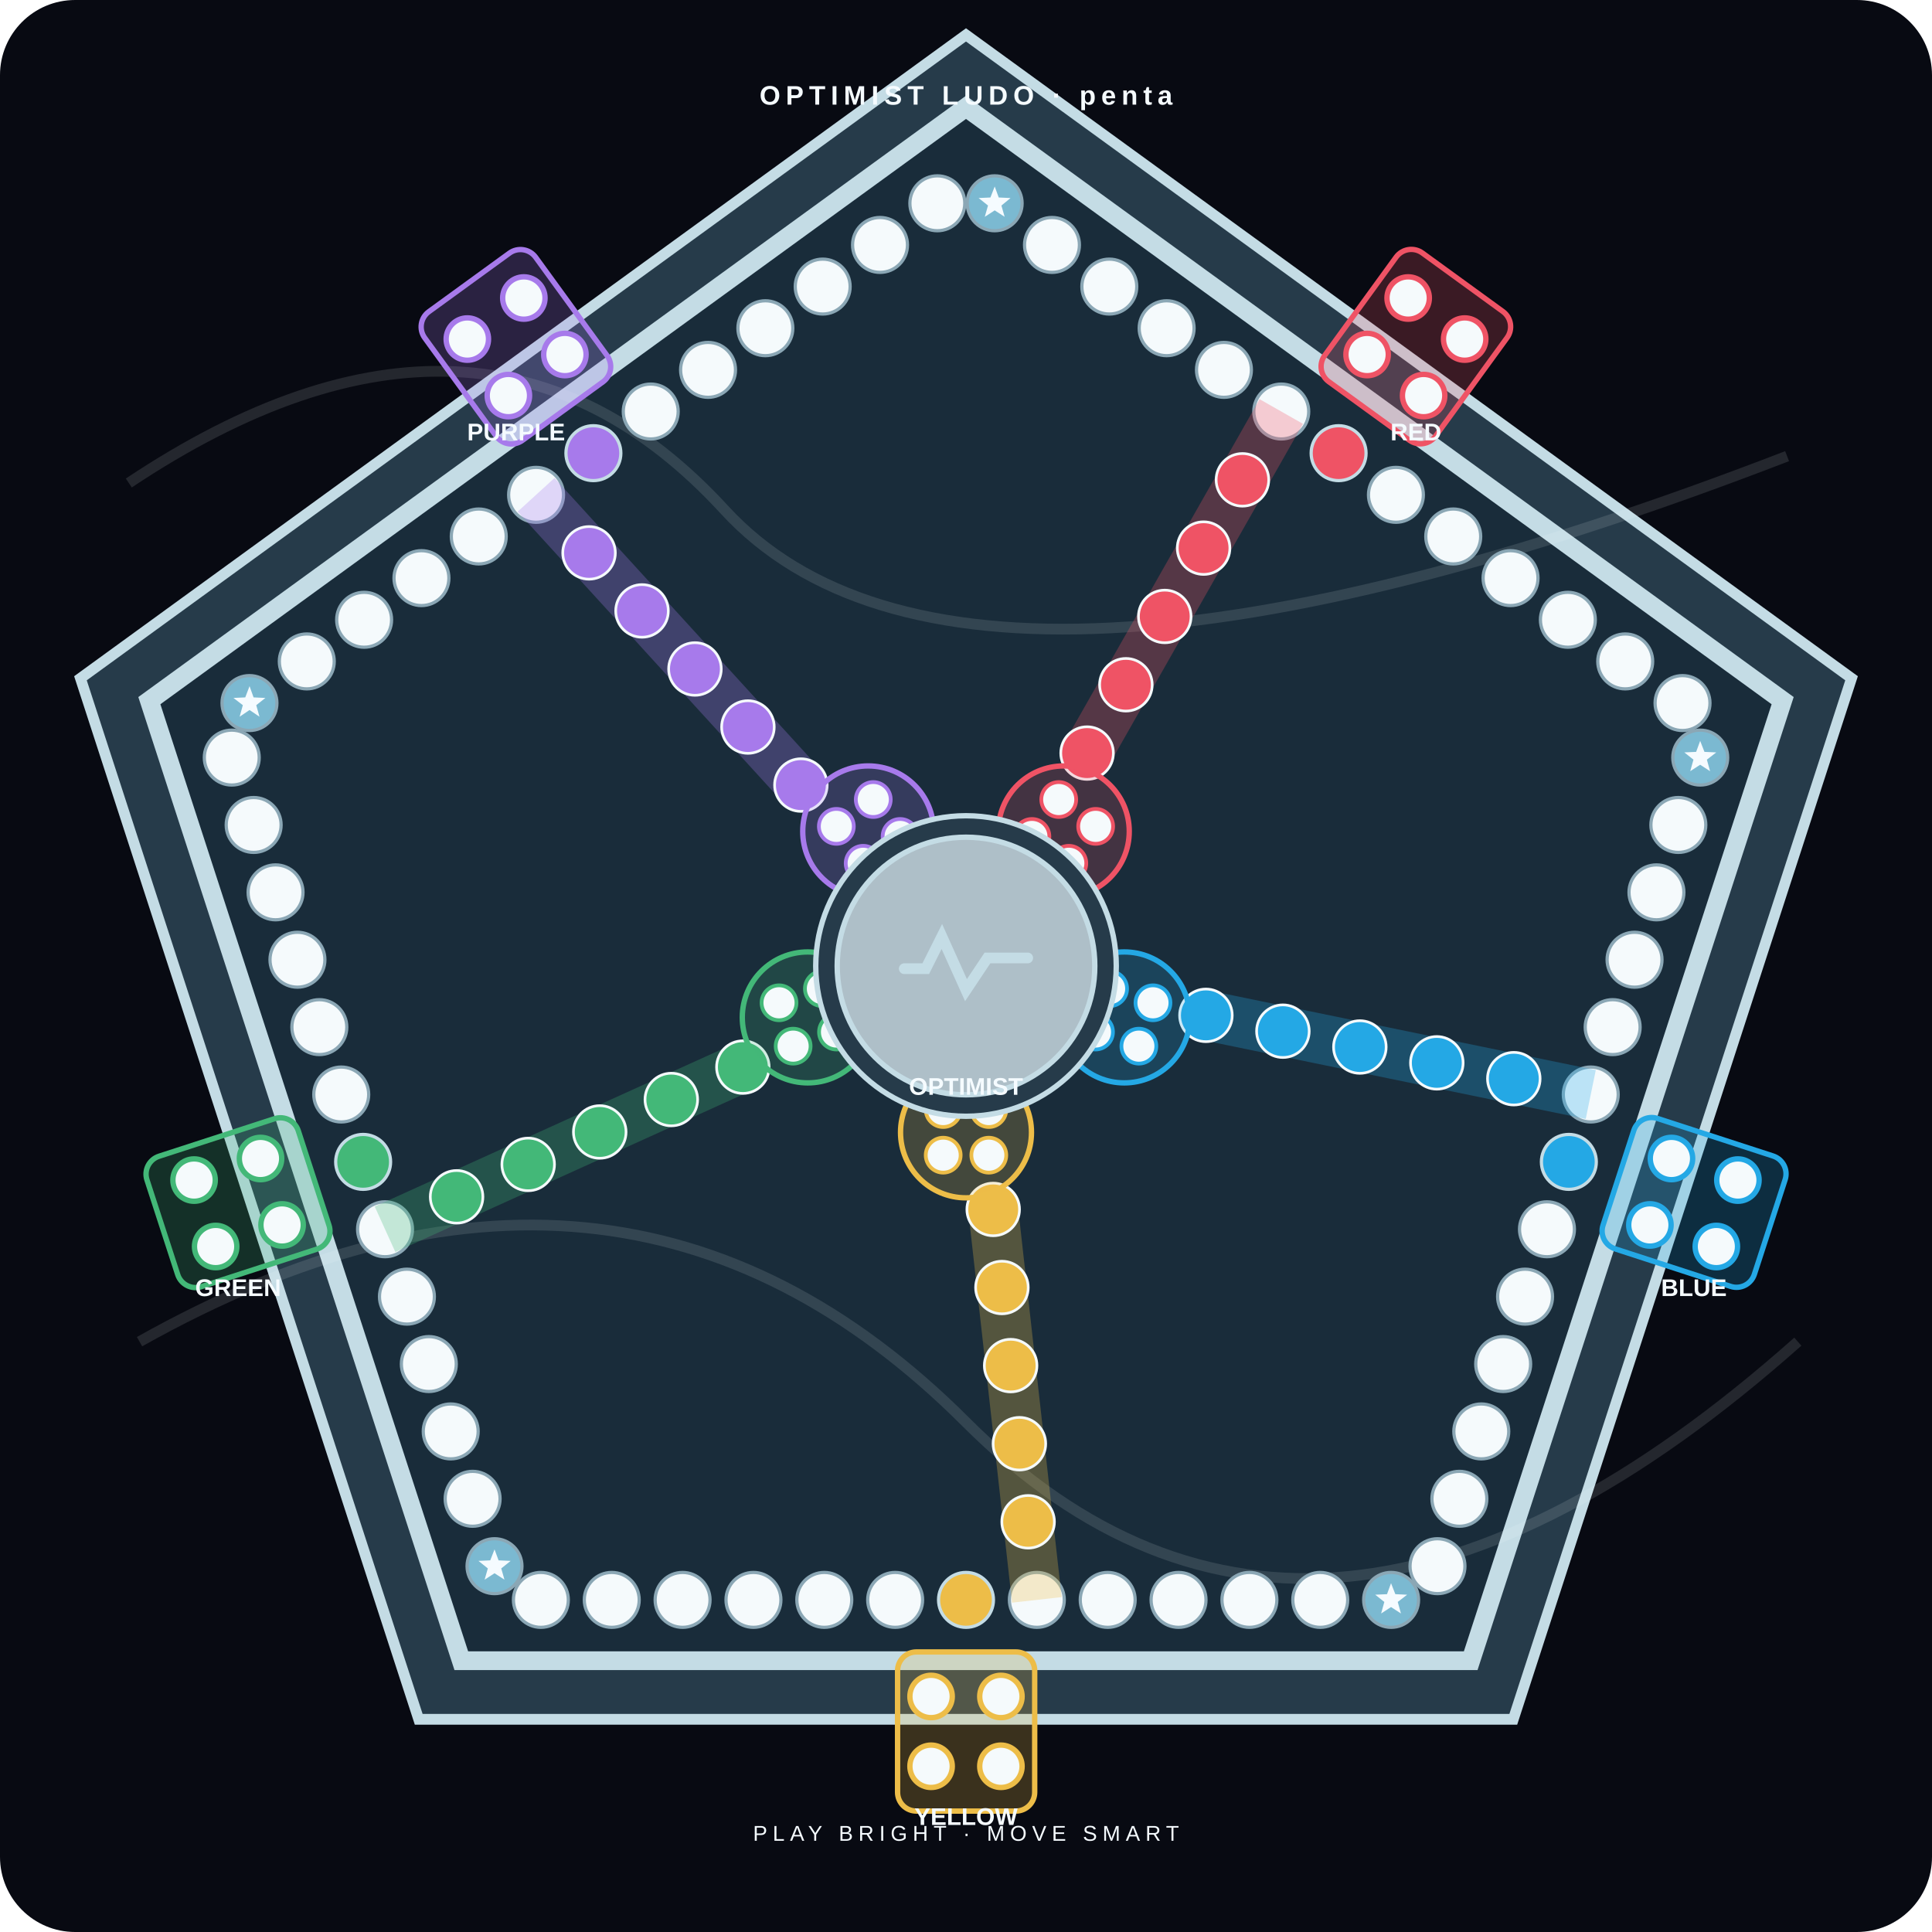
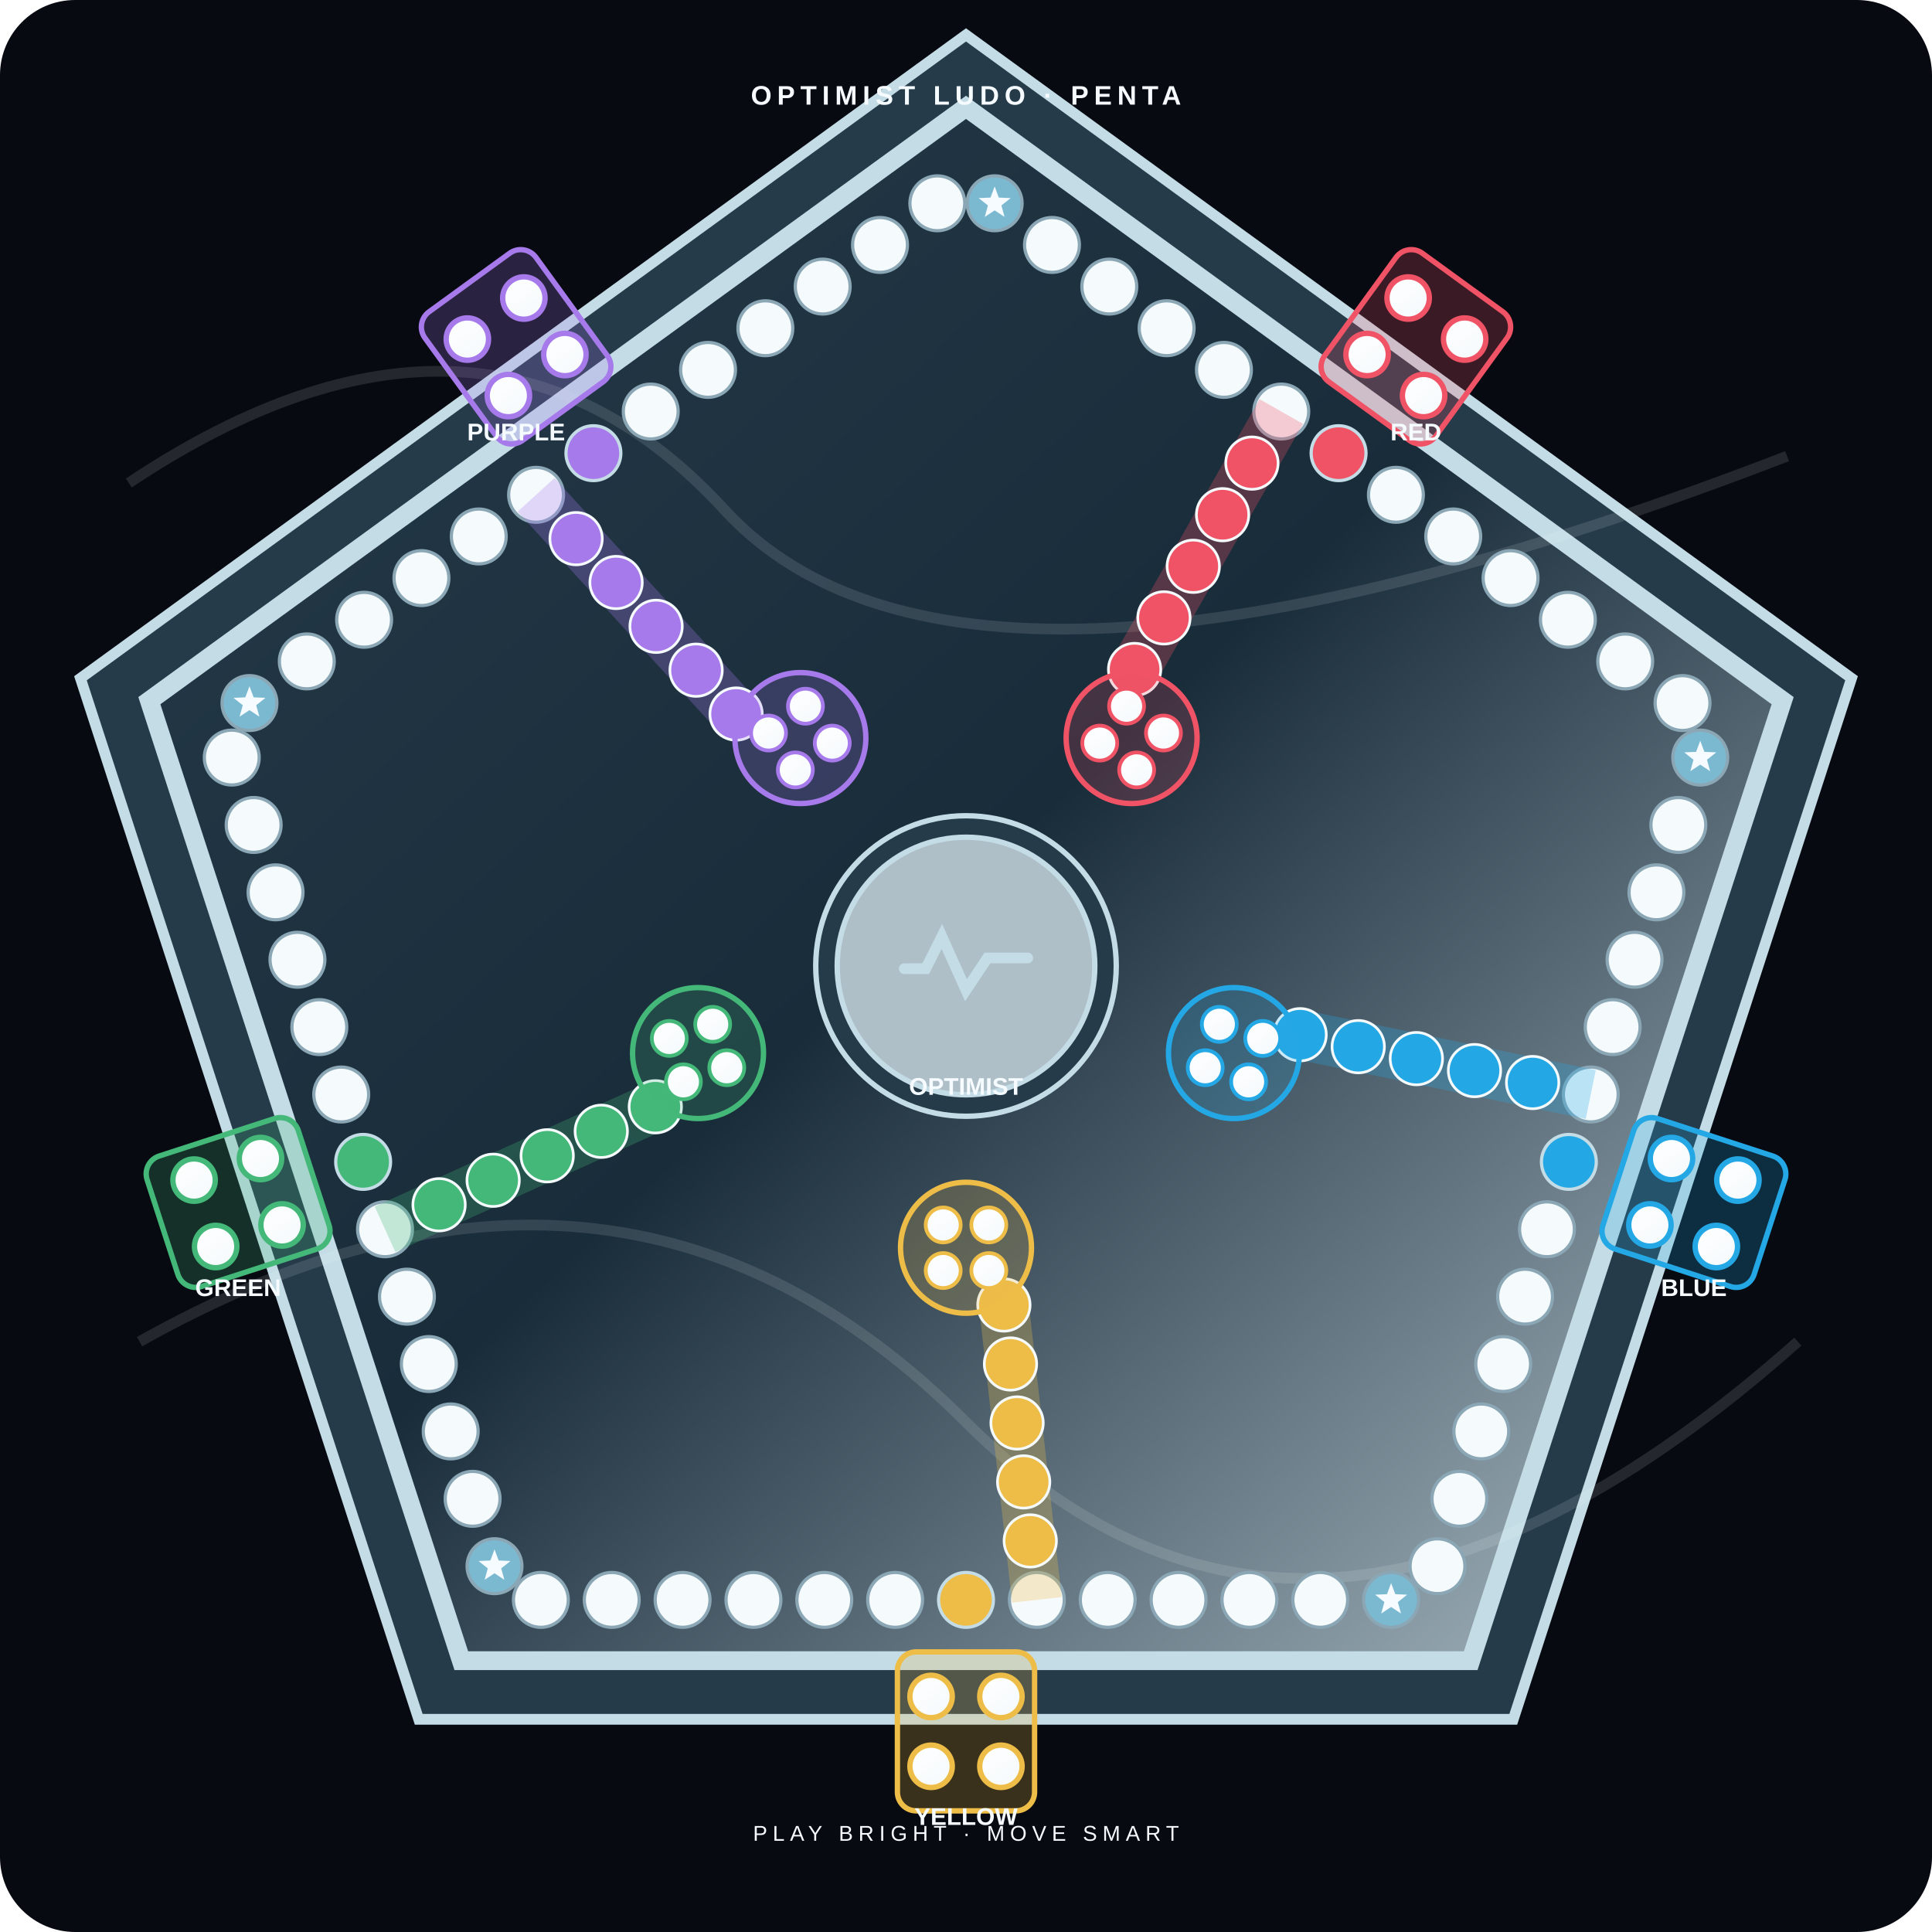
- <svg xmlns="http://www.w3.org/2000/svg" width="720" height="720" viewBox="0 0 720 720">
+ <svg xmlns="http://www.w3.org/2000/svg" width="720" height="720" viewBox="0 0 720 720" role="img" aria-label="OPTIMIST LUDO PENTA MARBLE">
+   <defs>
+     <linearGradient id="table" x1="0" y1="0" x2="1" y2="1">
+       <stop stop-color="#263b4a" />
+       <stop offset=".5" stop-color="#192c3a" />
+       <stop offset="1" stop-color="#aebfc8" />
+     </linearGradient>
+     <linearGradient id="cell" x1="0" y1="0" x2=".8" y2="1">
+       <stop stop-color="#fff" />
+       <stop offset="1" stop-color="#f5fafc" />
+     </linearGradient>
+   </defs>
  <rect width="720" height="720" rx="28" fill="#080a12" />
-   <path d="M360,13 L690.02,252.77 L563.96,640.73 L156.04,640.73 L29.98,252.77Z" fill="#263b4a" stroke="#c4dce5" stroke-width="4" />
-   <path d="M360,40 L664.34,261.11 L548.09,618.89 L171.91,618.89 L55.66,261.11Z" fill="#192c3a" stroke="#c4dce5" stroke-width="7" />
+   <path d="M360.00,13.00 L690.02,252.77 L563.96,640.73 L156.04,640.73 L29.98,252.77Z" fill="#263b4a" stroke="#c4dce5" stroke-width="4" />
+   <path d="M360.00,40.00 L664.34,261.12 L548.09,618.88 L171.91,618.88 L55.66,261.12Z" fill="url(#table)" stroke="#c4dce5" stroke-width="7" />
  <path d="M48 180Q180 92 270 190T666 170M52 500Q230 400 360 530T670 500" fill="none" stroke="#f5fbff" stroke-opacity=".12" stroke-width="4" />
-   <g transform="translate(527.66 129.24) rotate(-54.0)">
-     <rect x="-29.6" y="-25.6" width="59.3" height="51.1" rx="7" fill="#ef5365" fill-opacity=".22" stroke="#ef5365" stroke-width="2" />
+   <g transform="translate(527.655 129.241) rotate(-54.00)">
+     <rect x="-29.63" y="-25.56" width="59.25" height="51.12" rx="7" fill="#ef5365" fill-opacity=".22" stroke="#ef5365" stroke-width="2" />
  </g>
-   <circle id="bred0" cx="509.48" cy="132.12" r="7.9" fill="#f5fafc" stroke="#ef5365" stroke-width="2" />
-   <circle id="bred1" cx="530.54" cy="147.42" r="7.9" fill="#f5fafc" stroke="#ef5365" stroke-width="2" />
-   <circle id="bred2" cx="524.78" cy="111.06" r="7.9" fill="#f5fafc" stroke="#ef5365" stroke-width="2" />
-   <circle id="bred3" cx="545.84" cy="126.36" r="7.9" fill="#f5fafc" stroke="#ef5365" stroke-width="2" />
-   <text x="527.66" y="164.1" text-anchor="middle" fill="#f5fbff" font-family="Arial" font-size="9" font-weight="bold">RED</text>
-   <g transform="translate(631.27 448.14) rotate(18.0)">
-     <rect x="-29.6" y="-25.6" width="59.3" height="51.1" rx="7" fill="#24a8e5" fill-opacity=".22" stroke="#24a8e5" stroke-width="2" />
+   <circle id="bred0" cx="509.478" cy="132.12" r="7.90" fill="url(#cell)" stroke="#ef5365" stroke-width="2" />
+   <circle id="bred1" cx="530.534" cy="147.418" r="7.90" fill="url(#cell)" stroke="#ef5365" stroke-width="2" />
+   <circle id="bred2" cx="524.776" cy="111.064" r="7.90" fill="url(#cell)" stroke="#ef5365" stroke-width="2" />
+   <circle id="bred3" cx="545.832" cy="126.362" r="7.90" fill="url(#cell)" stroke="#ef5365" stroke-width="2" />
+   <text x="527.655" y="164.10" text-anchor="middle" fill="#f5fbff" font-family="Arial" font-size="9" font-weight="bold">RED</text>
+   <g transform="translate(631.273 448.142) rotate(18.00)">
+     <rect x="-29.63" y="-25.56" width="59.25" height="51.12" rx="7" fill="#24a8e5" fill-opacity=".22" stroke="#24a8e5" stroke-width="2" />
  </g>
-   <circle id="bblue0" cx="622.91" cy="431.74" r="7.9" fill="#f5fafc" stroke="#24a8e5" stroke-width="2" />
-   <circle id="bblue1" cx="614.87" cy="456.5" r="7.9" fill="#f5fafc" stroke="#24a8e5" stroke-width="2" />
-   <circle id="bblue2" cx="647.67" cy="439.78" r="7.9" fill="#f5fafc" stroke="#24a8e5" stroke-width="2" />
-   <circle id="bblue3" cx="639.63" cy="464.54" r="7.9" fill="#f5fafc" stroke="#24a8e5" stroke-width="2" />
-   <text x="631.27" y="483.0" text-anchor="middle" fill="#f5fbff" font-family="Arial" font-size="9" font-weight="bold">BLUE</text>
-   <g transform="translate(360 645.23) rotate(90.0)">
-     <rect x="-29.6" y="-25.6" width="59.3" height="51.1" rx="7" fill="#edbd48" fill-opacity=".22" stroke="#edbd48" stroke-width="2" />
+   <circle id="bblue0" cx="622.918" cy="431.745" r="7.90" fill="url(#cell)" stroke="#24a8e5" stroke-width="2" />
+   <circle id="bblue1" cx="614.876" cy="456.497" r="7.90" fill="url(#cell)" stroke="#24a8e5" stroke-width="2" />
+   <circle id="bblue2" cx="647.67" cy="439.787" r="7.90" fill="url(#cell)" stroke="#24a8e5" stroke-width="2" />
+   <circle id="bblue3" cx="639.628" cy="464.539" r="7.90" fill="url(#cell)" stroke="#24a8e5" stroke-width="2" />
+   <text x="631.273" y="483.00" text-anchor="middle" fill="#f5fbff" font-family="Arial" font-size="9" font-weight="bold">BLUE</text>
+   <g transform="translate(360 645.233) rotate(90.00)">
+     <rect x="-29.63" y="-25.56" width="59.25" height="51.12" rx="7" fill="#edbd48" fill-opacity=".22" stroke="#edbd48" stroke-width="2" />
  </g>
-   <circle id="byellow0" cx="373.01" cy="632.22" r="7.9" fill="#f5fafc" stroke="#edbd48" stroke-width="2" />
-   <circle id="byellow1" cx="346.99" cy="632.22" r="7.9" fill="#f5fafc" stroke="#edbd48" stroke-width="2" />
-   <circle id="byellow2" cx="373.01" cy="658.24" r="7.9" fill="#f5fafc" stroke="#edbd48" stroke-width="2" />
-   <circle id="byellow3" cx="346.99" cy="658.24" r="7.9" fill="#f5fafc" stroke="#edbd48" stroke-width="2" />
-   <text x="360" y="680.1" text-anchor="middle" fill="#f5fbff" font-family="Arial" font-size="9" font-weight="bold">YELLOW</text>
-   <g transform="translate(88.73 448.14) rotate(162.0)">
-     <rect x="-29.6" y="-25.6" width="59.3" height="51.1" rx="7" fill="#43b878" fill-opacity=".22" stroke="#43b878" stroke-width="2" />
+   <circle id="byellow0" cx="373.012" cy="632.221" r="7.90" fill="url(#cell)" stroke="#edbd48" stroke-width="2" />
+   <circle id="byellow1" cx="346.988" cy="632.221" r="7.90" fill="url(#cell)" stroke="#edbd48" stroke-width="2" />
+   <circle id="byellow2" cx="373.012" cy="658.245" r="7.90" fill="url(#cell)" stroke="#edbd48" stroke-width="2" />
+   <circle id="byellow3" cx="346.988" cy="658.245" r="7.90" fill="url(#cell)" stroke="#edbd48" stroke-width="2" />
+   <text x="360" y="680.09" text-anchor="middle" fill="#f5fbff" font-family="Arial" font-size="9" font-weight="bold">YELLOW</text>
+   <g transform="translate(88.727 448.142) rotate(162.00)">
+     <rect x="-29.63" y="-25.56" width="59.25" height="51.12" rx="7" fill="#43b878" fill-opacity=".22" stroke="#43b878" stroke-width="2" />
  </g>
-   <circle id="bgreen0" cx="105.13" cy="456.5" r="7.9" fill="#f5fafc" stroke="#43b878" stroke-width="2" />
-   <circle id="bgreen1" cx="97.09" cy="431.74" r="7.9" fill="#f5fafc" stroke="#43b878" stroke-width="2" />
-   <circle id="bgreen2" cx="80.37" cy="464.54" r="7.9" fill="#f5fafc" stroke="#43b878" stroke-width="2" />
-   <circle id="bgreen3" cx="72.33" cy="439.78" r="7.9" fill="#f5fafc" stroke="#43b878" stroke-width="2" />
-   <text x="88.73" y="483.0" text-anchor="middle" fill="#f5fbff" font-family="Arial" font-size="9" font-weight="bold">GREEN</text>
-   <g transform="translate(192.34 129.24) rotate(-126.0)">
-     <rect x="-29.6" y="-25.6" width="59.3" height="51.1" rx="7" fill="#a77aeb" fill-opacity=".22" stroke="#a77aeb" stroke-width="2" />
+   <circle id="bgreen0" cx="105.124" cy="456.497" r="7.90" fill="url(#cell)" stroke="#43b878" stroke-width="2" />
+   <circle id="bgreen1" cx="97.082" cy="431.745" r="7.90" fill="url(#cell)" stroke="#43b878" stroke-width="2" />
+   <circle id="bgreen2" cx="80.372" cy="464.539" r="7.90" fill="url(#cell)" stroke="#43b878" stroke-width="2" />
+   <circle id="bgreen3" cx="72.33" cy="439.787" r="7.90" fill="url(#cell)" stroke="#43b878" stroke-width="2" />
+   <text x="88.727" y="483.00" text-anchor="middle" fill="#f5fbff" font-family="Arial" font-size="9" font-weight="bold">GREEN</text>
+   <g transform="translate(192.344 129.242) rotate(-126.00)">
+     <rect x="-29.63" y="-25.56" width="59.25" height="51.12" rx="7" fill="#a77aeb" fill-opacity=".22" stroke="#a77aeb" stroke-width="2" />
  </g>
-   <circle id="bpurple0" cx="189.46" cy="147.42" r="7.9" fill="#f5fafc" stroke="#a77aeb" stroke-width="2" />
-   <circle id="bpurple1" cx="210.52" cy="132.12" r="7.9" fill="#f5fafc" stroke="#a77aeb" stroke-width="2" />
-   <circle id="bpurple2" cx="174.16" cy="126.36" r="7.9" fill="#f5fafc" stroke="#a77aeb" stroke-width="2" />
-   <circle id="bpurple3" cx="195.22" cy="111.06" r="7.9" fill="#f5fafc" stroke="#a77aeb" stroke-width="2" />
-   <text x="192.34" y="164.1" text-anchor="middle" fill="#f5fbff" font-family="Arial" font-size="9" font-weight="bold">PURPLE</text>
-   <circle id="t0" cx="370.68" cy="75.76" r="10.23" fill="#7bb9d1" stroke="#8ba7b5" stroke-width="1.2" />
-   <polygon id="s0" points="370.7,69.5 372.2,73.6 376.6,73.8 373.2,76.6 374.4,80.8 370.7,78.4 367.0,80.8 368.2,76.6 364.7,73.8 369.1,73.6" fill="#f5fbff" />
-   <circle id="t1" cx="392.04" cy="91.28" r="10.23" fill="#f5fafc" stroke="#8ba7b5" stroke-width="1.2" />
-   <circle id="t2" cx="413.41" cy="106.8" r="10.23" fill="#f5fafc" stroke="#8ba7b5" stroke-width="1.2" />
-   <circle id="t3" cx="434.77" cy="122.32" r="10.23" fill="#f5fafc" stroke="#8ba7b5" stroke-width="1.2" />
-   <circle id="t4" cx="456.13" cy="137.84" r="10.23" fill="#f5fafc" stroke="#8ba7b5" stroke-width="1.2" />
-   <circle id="t5" cx="477.49" cy="153.36" r="10.23" fill="#f5fafc" stroke="#8ba7b5" stroke-width="1.2" />
-   <circle id="t6" cx="498.86" cy="168.88" r="10.23" fill="#ef5365" stroke="#c4dce5" stroke-width="1.2" />
-   <circle id="t7" cx="520.22" cy="184.41" r="10.23" fill="#f5fafc" stroke="#8ba7b5" stroke-width="1.2" />
-   <circle id="t8" cx="541.58" cy="199.93" r="10.23" fill="#f5fafc" stroke="#8ba7b5" stroke-width="1.2" />
-   <circle id="t9" cx="562.94" cy="215.45" r="10.23" fill="#f5fafc" stroke="#8ba7b5" stroke-width="1.2" />
-   <circle id="t10" cx="584.3" cy="230.97" r="10.23" fill="#f5fafc" stroke="#8ba7b5" stroke-width="1.2" />
-   <circle id="t11" cx="605.67" cy="246.49" r="10.23" fill="#f5fafc" stroke="#8ba7b5" stroke-width="1.2" />
-   <circle id="t12" cx="627.03" cy="262.01" r="10.23" fill="#f5fafc" stroke="#8ba7b5" stroke-width="1.2" />
-   <circle id="t13" cx="633.63" cy="282.33" r="10.23" fill="#7bb9d1" stroke="#8ba7b5" stroke-width="1.2" />
-   <polygon id="s13" points="633.6,276.1 635.2,280.2 639.6,280.4 636.1,283.1 637.3,287.4 633.6,285.0 629.9,287.4 631.1,283.1 627.7,280.4 632.1,280.2" fill="#f5fbff" />
-   <circle id="t14" cx="625.47" cy="307.44" r="10.23" fill="#f5fafc" stroke="#8ba7b5" stroke-width="1.2" />
-   <circle id="t15" cx="617.31" cy="332.55" r="10.23" fill="#f5fafc" stroke="#8ba7b5" stroke-width="1.2" />
-   <circle id="t16" cx="609.15" cy="357.66" r="10.23" fill="#f5fafc" stroke="#8ba7b5" stroke-width="1.2" />
-   <circle id="t17" cx="600.99" cy="382.78" r="10.23" fill="#f5fafc" stroke="#8ba7b5" stroke-width="1.2" />
-   <circle id="t18" cx="592.83" cy="407.89" r="10.23" fill="#f5fafc" stroke="#8ba7b5" stroke-width="1.2" />
-   <circle id="t19" cx="584.67" cy="433" r="10.23" fill="#24a8e5" stroke="#c4dce5" stroke-width="1.2" />
-   <circle id="t20" cx="576.51" cy="458.11" r="10.23" fill="#f5fafc" stroke="#8ba7b5" stroke-width="1.2" />
-   <circle id="t21" cx="568.35" cy="483.22" r="10.23" fill="#f5fafc" stroke="#8ba7b5" stroke-width="1.2" />
-   <circle id="t22" cx="560.19" cy="508.34" r="10.23" fill="#f5fafc" stroke="#8ba7b5" stroke-width="1.2" />
-   <circle id="t23" cx="552.03" cy="533.45" r="10.23" fill="#f5fafc" stroke="#8ba7b5" stroke-width="1.2" />
-   <circle id="t24" cx="543.87" cy="558.56" r="10.23" fill="#f5fafc" stroke="#8ba7b5" stroke-width="1.2" />
-   <circle id="t25" cx="535.71" cy="583.67" r="10.23" fill="#f5fafc" stroke="#8ba7b5" stroke-width="1.2" />
-   <circle id="t26" cx="518.43" cy="596.23" r="10.23" fill="#7bb9d1" stroke="#8ba7b5" stroke-width="1.2" />
-   <polygon id="s26" points="518.4,590.0 520.0,594.1 524.4,594.3 520.9,597.0 522.1,601.3 518.4,598.9 514.7,601.3 515.9,597.0 512.5,594.3 516.9,594.1" fill="#f5fbff" />
-   <circle id="t27" cx="492.02" cy="596.23" r="10.23" fill="#f5fafc" stroke="#8ba7b5" stroke-width="1.2" />
-   <circle id="t28" cx="465.62" cy="596.23" r="10.23" fill="#f5fafc" stroke="#8ba7b5" stroke-width="1.2" />
-   <circle id="t29" cx="439.21" cy="596.23" r="10.23" fill="#f5fafc" stroke="#8ba7b5" stroke-width="1.2" />
-   <circle id="t30" cx="412.81" cy="596.23" r="10.23" fill="#f5fafc" stroke="#8ba7b5" stroke-width="1.2" />
-   <circle id="t31" cx="386.4" cy="596.23" r="10.23" fill="#f5fafc" stroke="#8ba7b5" stroke-width="1.2" />
-   <circle id="t32" cx="360" cy="596.23" r="10.23" fill="#edbd48" stroke="#c4dce5" stroke-width="1.2" />
-   <circle id="t33" cx="333.6" cy="596.23" r="10.23" fill="#f5fafc" stroke="#8ba7b5" stroke-width="1.2" />
-   <circle id="t34" cx="307.19" cy="596.23" r="10.23" fill="#f5fafc" stroke="#8ba7b5" stroke-width="1.2" />
-   <circle id="t35" cx="280.79" cy="596.23" r="10.23" fill="#f5fafc" stroke="#8ba7b5" stroke-width="1.2" />
-   <circle id="t36" cx="254.38" cy="596.23" r="10.23" fill="#f5fafc" stroke="#8ba7b5" stroke-width="1.2" />
-   <circle id="t37" cx="227.98" cy="596.23" r="10.23" fill="#f5fafc" stroke="#8ba7b5" stroke-width="1.2" />
-   <circle id="t38" cx="201.57" cy="596.23" r="10.23" fill="#f5fafc" stroke="#8ba7b5" stroke-width="1.2" />
-   <circle id="t39" cx="184.29" cy="583.67" r="10.23" fill="#7bb9d1" stroke="#8ba7b5" stroke-width="1.2" />
-   <polygon id="s39" points="184.3,577.4 185.8,581.5 190.3,581.7 186.8,584.5 188.0,588.7 184.3,586.3 180.6,588.7 181.8,584.5 178.3,581.7 182.7,581.5" fill="#f5fbff" />
-   <circle id="t40" cx="176.13" cy="558.56" r="10.23" fill="#f5fafc" stroke="#8ba7b5" stroke-width="1.2" />
-   <circle id="t41" cx="167.97" cy="533.45" r="10.23" fill="#f5fafc" stroke="#8ba7b5" stroke-width="1.2" />
-   <circle id="t42" cx="159.81" cy="508.34" r="10.23" fill="#f5fafc" stroke="#8ba7b5" stroke-width="1.2" />
-   <circle id="t43" cx="151.65" cy="483.22" r="10.23" fill="#f5fafc" stroke="#8ba7b5" stroke-width="1.2" />
-   <circle id="t44" cx="143.49" cy="458.11" r="10.23" fill="#f5fafc" stroke="#8ba7b5" stroke-width="1.2" />
-   <circle id="t45" cx="135.33" cy="433" r="10.23" fill="#43b878" stroke="#c4dce5" stroke-width="1.2" />
-   <circle id="t46" cx="127.17" cy="407.89" r="10.23" fill="#f5fafc" stroke="#8ba7b5" stroke-width="1.2" />
-   <circle id="t47" cx="119.01" cy="382.78" r="10.23" fill="#f5fafc" stroke="#8ba7b5" stroke-width="1.2" />
-   <circle id="t48" cx="110.85" cy="357.66" r="10.23" fill="#f5fafc" stroke="#8ba7b5" stroke-width="1.2" />
-   <circle id="t49" cx="102.69" cy="332.55" r="10.23" fill="#f5fafc" stroke="#8ba7b5" stroke-width="1.2" />
-   <circle id="t50" cx="94.53" cy="307.44" r="10.23" fill="#f5fafc" stroke="#8ba7b5" stroke-width="1.2" />
-   <circle id="t51" cx="86.37" cy="282.33" r="10.23" fill="#f5fafc" stroke="#8ba7b5" stroke-width="1.2" />
-   <circle id="t52" cx="92.97" cy="262.01" r="10.23" fill="#7bb9d1" stroke="#8ba7b5" stroke-width="1.2" />
-   <polygon id="s52" points="93.0,255.7 94.5,259.9 98.9,260.1 95.5,262.8 96.7,267.1 93.0,264.6 89.3,267.1 90.5,262.8 87.0,260.1 91.4,259.9" fill="#f5fbff" />
-   <circle id="t53" cx="114.33" cy="246.49" r="10.23" fill="#f5fafc" stroke="#8ba7b5" stroke-width="1.2" />
-   <circle id="t54" cx="135.7" cy="230.97" r="10.23" fill="#f5fafc" stroke="#8ba7b5" stroke-width="1.2" />
-   <circle id="t55" cx="157.06" cy="215.45" r="10.23" fill="#f5fafc" stroke="#8ba7b5" stroke-width="1.2" />
-   <circle id="t56" cx="178.42" cy="199.93" r="10.23" fill="#f5fafc" stroke="#8ba7b5" stroke-width="1.2" />
-   <circle id="t57" cx="199.78" cy="184.41" r="10.23" fill="#f5fafc" stroke="#8ba7b5" stroke-width="1.2" />
-   <circle id="t58" cx="221.14" cy="168.88" r="10.23" fill="#a77aeb" stroke="#c4dce5" stroke-width="1.2" />
-   <circle id="t59" cx="242.51" cy="153.36" r="10.23" fill="#f5fafc" stroke="#8ba7b5" stroke-width="1.2" />
-   <circle id="t60" cx="263.87" cy="137.84" r="10.23" fill="#f5fafc" stroke="#8ba7b5" stroke-width="1.2" />
-   <circle id="t61" cx="285.23" cy="122.32" r="10.23" fill="#f5fafc" stroke="#8ba7b5" stroke-width="1.2" />
-   <circle id="t62" cx="306.59" cy="106.8" r="10.23" fill="#f5fafc" stroke="#8ba7b5" stroke-width="1.2" />
-   <circle id="t63" cx="327.96" cy="91.28" r="10.23" fill="#f5fafc" stroke="#8ba7b5" stroke-width="1.2" />
-   <circle id="t64" cx="349.32" cy="75.76" r="10.23" fill="#f5fafc" stroke="#8ba7b5" stroke-width="1.2" />
-   <path d="M477.49,153.36 L463.02,178.82 L448.54,204.27 L434.07,229.73 L419.59,255.19 L405.12,280.65" stroke="#ef5365" stroke-opacity=".28" stroke-width="18.6" fill="none" />
-   <circle id="hred0" cx="463.02" cy="178.82" r="9.8" fill="#ef5365" stroke="#f5fafc" stroke-width="1" />
-   <circle id="hred1" cx="448.54" cy="204.27" r="9.8" fill="#ef5365" stroke="#f5fafc" stroke-width="1" />
-   <circle id="hred2" cx="434.07" cy="229.73" r="9.8" fill="#ef5365" stroke="#f5fafc" stroke-width="1" />
-   <circle id="hred3" cx="419.59" cy="255.19" r="9.8" fill="#ef5365" stroke="#f5fafc" stroke-width="1" />
-   <circle id="hred4" cx="405.12" cy="280.65" r="9.8" fill="#ef5365" stroke="#f5fafc" stroke-width="1" />
-   <circle cx="396.44" cy="309.84" r="24.4" fill="#ef5365" fill-opacity=".2" stroke="#ef5365" stroke-width="2" />
-   <circle id="fred0" cx="384.56" cy="311.72" r="6.5" fill="#f5fafc" stroke="#ef5365" stroke-width="1.4" />
-   <circle id="fred1" cx="398.32" cy="321.72" r="6.5" fill="#f5fafc" stroke="#ef5365" stroke-width="1.4" />
-   <circle id="fred2" cx="394.56" cy="297.96" r="6.5" fill="#f5fafc" stroke="#ef5365" stroke-width="1.4" />
-   <circle id="fred3" cx="408.32" cy="307.96" r="6.5" fill="#f5fafc" stroke="#ef5365" stroke-width="1.4" />
-   <path d="M592.83,407.89 L564.15,401.99 L535.46,396.09 L506.78,390.19 L478.1,384.29 L449.41,378.39" stroke="#24a8e5" stroke-opacity=".28" stroke-width="18.6" fill="none" />
-   <circle id="hblue0" cx="564.15" cy="401.99" r="9.8" fill="#24a8e5" stroke="#f5fafc" stroke-width="1" />
-   <circle id="hblue1" cx="535.46" cy="396.09" r="9.8" fill="#24a8e5" stroke="#f5fafc" stroke-width="1" />
-   <circle id="hblue2" cx="506.78" cy="390.19" r="9.8" fill="#24a8e5" stroke="#f5fafc" stroke-width="1" />
-   <circle id="hblue3" cx="478.1" cy="384.29" r="9.8" fill="#24a8e5" stroke="#f5fafc" stroke-width="1" />
-   <circle id="hblue4" cx="449.41" cy="378.39" r="9.8" fill="#24a8e5" stroke="#f5fafc" stroke-width="1" />
-   <circle cx="418.97" cy="379.16" r="24.4" fill="#24a8e5" fill-opacity=".2" stroke="#24a8e5" stroke-width="2" />
-   <circle id="fblue0" cx="413.52" cy="368.45" r="6.5" fill="#f5fafc" stroke="#24a8e5" stroke-width="1.4" />
-   <circle id="fblue1" cx="408.26" cy="384.61" r="6.5" fill="#f5fafc" stroke="#24a8e5" stroke-width="1.4" />
-   <circle id="fblue2" cx="429.68" cy="373.71" r="6.5" fill="#f5fafc" stroke="#24a8e5" stroke-width="1.4" />
-   <circle id="fblue3" cx="424.42" cy="389.87" r="6.5" fill="#f5fafc" stroke="#24a8e5" stroke-width="1.4" />
-   <path d="M386.4,596.23 L383.15,567.13 L379.9,538.03 L376.64,508.92 L373.39,479.82 L370.14,450.72" stroke="#edbd48" stroke-opacity=".28" stroke-width="18.6" fill="none" />
-   <circle id="hyellow0" cx="383.15" cy="567.13" r="9.8" fill="#edbd48" stroke="#f5fafc" stroke-width="1" />
-   <circle id="hyellow1" cx="379.9" cy="538.03" r="9.8" fill="#edbd48" stroke="#f5fafc" stroke-width="1" />
-   <circle id="hyellow2" cx="376.64" cy="508.92" r="9.8" fill="#edbd48" stroke="#f5fafc" stroke-width="1" />
-   <circle id="hyellow3" cx="373.39" cy="479.82" r="9.8" fill="#edbd48" stroke="#f5fafc" stroke-width="1" />
-   <circle id="hyellow4" cx="370.14" cy="450.72" r="9.8" fill="#edbd48" stroke="#f5fafc" stroke-width="1" />
-   <circle cx="360" cy="422" r="24.4" fill="#edbd48" fill-opacity=".2" stroke="#edbd48" stroke-width="2" />
-   <circle id="fyellow0" cx="368.5" cy="413.5" r="6.5" fill="#f5fafc" stroke="#edbd48" stroke-width="1.4" />
-   <circle id="fyellow1" cx="351.5" cy="413.5" r="6.5" fill="#f5fafc" stroke="#edbd48" stroke-width="1.4" />
-   <circle id="fyellow2" cx="368.5" cy="430.5" r="6.5" fill="#f5fafc" stroke="#edbd48" stroke-width="1.4" />
-   <circle id="fyellow3" cx="351.5" cy="430.5" r="6.5" fill="#f5fafc" stroke="#edbd48" stroke-width="1.4" />
-   <path d="M143.49,458.11 L170.16,446.02 L196.84,433.94 L223.51,421.85 L250.18,409.76 L276.85,397.68" stroke="#43b878" stroke-opacity=".28" stroke-width="18.6" fill="none" />
-   <circle id="hgreen0" cx="170.16" cy="446.02" r="9.8" fill="#43b878" stroke="#f5fafc" stroke-width="1" />
-   <circle id="hgreen1" cx="196.84" cy="433.94" r="9.8" fill="#43b878" stroke="#f5fafc" stroke-width="1" />
-   <circle id="hgreen2" cx="223.51" cy="421.85" r="9.8" fill="#43b878" stroke="#f5fafc" stroke-width="1" />
-   <circle id="hgreen3" cx="250.18" cy="409.76" r="9.8" fill="#43b878" stroke="#f5fafc" stroke-width="1" />
-   <circle id="hgreen4" cx="276.85" cy="397.68" r="9.8" fill="#43b878" stroke="#f5fafc" stroke-width="1" />
-   <circle cx="301.03" cy="379.16" r="24.4" fill="#43b878" fill-opacity=".2" stroke="#43b878" stroke-width="2" />
-   <circle id="fgreen0" cx="311.74" cy="384.61" r="6.5" fill="#f5fafc" stroke="#43b878" stroke-width="1.4" />
-   <circle id="fgreen1" cx="306.48" cy="368.45" r="6.5" fill="#f5fafc" stroke="#43b878" stroke-width="1.4" />
-   <circle id="fgreen2" cx="295.58" cy="389.87" r="6.5" fill="#f5fafc" stroke="#43b878" stroke-width="1.4" />
-   <circle id="fgreen3" cx="290.32" cy="373.71" r="6.5" fill="#f5fafc" stroke="#43b878" stroke-width="1.4" />
-   <path d="M199.78,184.41 L219.52,206.04 L239.26,227.67 L258.99,249.31 L278.73,270.94 L298.47,292.57" stroke="#a77aeb" stroke-opacity=".28" stroke-width="18.6" fill="none" />
-   <circle id="hpurple0" cx="219.52" cy="206.04" r="9.8" fill="#a77aeb" stroke="#f5fafc" stroke-width="1" />
-   <circle id="hpurple1" cx="239.26" cy="227.67" r="9.8" fill="#a77aeb" stroke="#f5fafc" stroke-width="1" />
-   <circle id="hpurple2" cx="258.99" cy="249.31" r="9.8" fill="#a77aeb" stroke="#f5fafc" stroke-width="1" />
-   <circle id="hpurple3" cx="278.73" cy="270.94" r="9.8" fill="#a77aeb" stroke="#f5fafc" stroke-width="1" />
-   <circle id="hpurple4" cx="298.47" cy="292.57" r="9.8" fill="#a77aeb" stroke="#f5fafc" stroke-width="1" />
-   <circle cx="323.56" cy="309.84" r="24.4" fill="#a77aeb" fill-opacity=".2" stroke="#a77aeb" stroke-width="2" />
-   <circle id="fpurple0" cx="321.68" cy="321.72" r="6.5" fill="#f5fafc" stroke="#a77aeb" stroke-width="1.4" />
-   <circle id="fpurple1" cx="335.44" cy="311.72" r="6.5" fill="#f5fafc" stroke="#a77aeb" stroke-width="1.4" />
-   <circle id="fpurple2" cx="311.68" cy="307.96" r="6.5" fill="#f5fafc" stroke="#a77aeb" stroke-width="1.4" />
-   <circle id="fpurple3" cx="325.44" cy="297.96" r="6.5" fill="#f5fafc" stroke="#a77aeb" stroke-width="1.4" />
+   <circle id="bpurple0" cx="189.465" cy="147.419" r="7.90" fill="url(#cell)" stroke="#a77aeb" stroke-width="2" />
+   <circle id="bpurple1" cx="210.521" cy="132.121" r="7.90" fill="url(#cell)" stroke="#a77aeb" stroke-width="2" />
+   <circle id="bpurple2" cx="174.167" cy="126.363" r="7.90" fill="url(#cell)" stroke="#a77aeb" stroke-width="2" />
+   <circle id="bpurple3" cx="195.223" cy="111.065" r="7.90" fill="url(#cell)" stroke="#a77aeb" stroke-width="2" />
+   <text x="192.344" y="164.10" text-anchor="middle" fill="#f5fbff" font-family="Arial" font-size="9" font-weight="bold">PURPLE</text>
+   <circle id="t0" cx="370.681" cy="75.76" r="10.22" fill="#7bb9d1" stroke="#8ba7b5" stroke-width="1.2" />
+   <polygon id="s0" points="370.68,69.49 372.23,73.63 376.65,73.82 373.19,76.57 374.37,80.84 370.68,78.40 366.99,80.84 368.17,76.57 364.71,73.82 369.13,73.63" fill="#f5fbff" />
+   <circle id="t1" cx="392.043" cy="91.281" r="10.22" fill="#f5fafc" stroke="#8ba7b5" stroke-width="1.2" />
+   <circle id="t2" cx="413.406" cy="106.801" r="10.22" fill="#f5fafc" stroke="#8ba7b5" stroke-width="1.2" />
+   <circle id="t3" cx="434.768" cy="122.322" r="10.22" fill="#f5fafc" stroke="#8ba7b5" stroke-width="1.2" />
+   <circle id="t4" cx="456.13" cy="137.842" r="10.22" fill="#f5fafc" stroke="#8ba7b5" stroke-width="1.2" />
+   <circle id="t5" cx="477.492" cy="153.363" r="10.22" fill="#f5fafc" stroke="#8ba7b5" stroke-width="1.2" />
+   <circle id="t6" cx="498.854" cy="168.883" r="10.22" fill="#ef5365" stroke="#c4dce5" stroke-width="1.2" />
+   <circle id="t7" cx="520.217" cy="184.404" r="10.22" fill="#f5fafc" stroke="#8ba7b5" stroke-width="1.2" />
+   <circle id="t8" cx="541.579" cy="199.925" r="10.22" fill="#f5fafc" stroke="#8ba7b5" stroke-width="1.2" />
+   <circle id="t9" cx="562.941" cy="215.445" r="10.22" fill="#f5fafc" stroke="#8ba7b5" stroke-width="1.2" />
+   <circle id="t10" cx="584.303" cy="230.966" r="10.22" fill="#f5fafc" stroke="#8ba7b5" stroke-width="1.2" />
+   <circle id="t11" cx="605.666" cy="246.486" r="10.22" fill="#f5fafc" stroke="#8ba7b5" stroke-width="1.2" />
+   <circle id="t12" cx="627.028" cy="262.007" r="10.22" fill="#f5fafc" stroke="#8ba7b5" stroke-width="1.2" />
+   <circle id="t13" cx="633.629" cy="282.323" r="10.22" fill="#7bb9d1" stroke="#8ba7b5" stroke-width="1.2" />
+   <polygon id="s13" points="633.63,276.05 635.18,280.19 639.60,280.38 636.14,283.14 637.32,287.40 633.63,284.96 629.94,287.40 631.12,283.14 627.66,280.38 632.08,280.19" fill="#f5fbff" />
+   <circle id="t14" cx="625.469" cy="307.436" r="10.22" fill="#f5fafc" stroke="#8ba7b5" stroke-width="1.2" />
+   <circle id="t15" cx="617.31" cy="332.549" r="10.22" fill="#f5fafc" stroke="#8ba7b5" stroke-width="1.2" />
+   <circle id="t16" cx="609.15" cy="357.662" r="10.22" fill="#f5fafc" stroke="#8ba7b5" stroke-width="1.2" />
+   <circle id="t17" cx="600.99" cy="382.774" r="10.22" fill="#f5fafc" stroke="#8ba7b5" stroke-width="1.2" />
+   <circle id="t18" cx="592.831" cy="407.887" r="10.22" fill="#f5fafc" stroke="#8ba7b5" stroke-width="1.2" />
+   <circle id="t19" cx="584.671" cy="433" r="10.22" fill="#24a8e5" stroke="#c4dce5" stroke-width="1.2" />
+   <circle id="t20" cx="576.511" cy="458.113" r="10.22" fill="#f5fafc" stroke="#8ba7b5" stroke-width="1.2" />
+   <circle id="t21" cx="568.352" cy="483.226" r="10.22" fill="#f5fafc" stroke="#8ba7b5" stroke-width="1.2" />
+   <circle id="t22" cx="560.192" cy="508.338" r="10.22" fill="#f5fafc" stroke="#8ba7b5" stroke-width="1.2" />
+   <circle id="t23" cx="552.032" cy="533.451" r="10.22" fill="#f5fafc" stroke="#8ba7b5" stroke-width="1.2" />
+   <circle id="t24" cx="543.873" cy="558.564" r="10.22" fill="#f5fafc" stroke="#8ba7b5" stroke-width="1.2" />
+   <circle id="t25" cx="535.713" cy="583.677" r="10.22" fill="#f5fafc" stroke="#8ba7b5" stroke-width="1.2" />
+   <circle id="t26" cx="518.43" cy="596.233" r="10.22" fill="#7bb9d1" stroke="#8ba7b5" stroke-width="1.2" />
+   <polygon id="s26" points="518.43,589.96 519.98,594.10 524.40,594.29 520.94,597.05 522.12,601.31 518.43,598.87 514.74,601.31 515.92,597.05 512.46,594.29 516.88,594.10" fill="#f5fbff" />
+   <circle id="t27" cx="492.025" cy="596.233" r="10.22" fill="#f5fafc" stroke="#8ba7b5" stroke-width="1.2" />
+   <circle id="t28" cx="465.62" cy="596.233" r="10.22" fill="#f5fafc" stroke="#8ba7b5" stroke-width="1.2" />
+   <circle id="t29" cx="439.215" cy="596.233" r="10.22" fill="#f5fafc" stroke="#8ba7b5" stroke-width="1.2" />
+   <circle id="t30" cx="412.81" cy="596.233" r="10.22" fill="#f5fafc" stroke="#8ba7b5" stroke-width="1.2" />
+   <circle id="t31" cx="386.405" cy="596.233" r="10.22" fill="#f5fafc" stroke="#8ba7b5" stroke-width="1.2" />
+   <circle id="t32" cx="360" cy="596.233" r="10.22" fill="#edbd48" stroke="#c4dce5" stroke-width="1.2" />
+   <circle id="t33" cx="333.595" cy="596.233" r="10.22" fill="#f5fafc" stroke="#8ba7b5" stroke-width="1.2" />
+   <circle id="t34" cx="307.19" cy="596.233" r="10.22" fill="#f5fafc" stroke="#8ba7b5" stroke-width="1.2" />
+   <circle id="t35" cx="280.785" cy="596.233" r="10.22" fill="#f5fafc" stroke="#8ba7b5" stroke-width="1.2" />
+   <circle id="t36" cx="254.38" cy="596.233" r="10.22" fill="#f5fafc" stroke="#8ba7b5" stroke-width="1.2" />
+   <circle id="t37" cx="227.975" cy="596.233" r="10.22" fill="#f5fafc" stroke="#8ba7b5" stroke-width="1.2" />
+   <circle id="t38" cx="201.57" cy="596.233" r="10.22" fill="#f5fafc" stroke="#8ba7b5" stroke-width="1.2" />
+   <circle id="t39" cx="184.287" cy="583.677" r="10.22" fill="#7bb9d1" stroke="#8ba7b5" stroke-width="1.2" />
+   <polygon id="s39" points="184.29,577.40 185.84,581.55 190.25,581.74 186.79,584.49 187.97,588.75 184.29,586.31 180.60,588.75 181.78,584.49 178.32,581.74 182.74,581.55" fill="#f5fbff" />
+   <circle id="t40" cx="176.127" cy="558.564" r="10.22" fill="#f5fafc" stroke="#8ba7b5" stroke-width="1.2" />
+   <circle id="t41" cx="167.968" cy="533.451" r="10.22" fill="#f5fafc" stroke="#8ba7b5" stroke-width="1.2" />
+   <circle id="t42" cx="159.808" cy="508.338" r="10.22" fill="#f5fafc" stroke="#8ba7b5" stroke-width="1.2" />
+   <circle id="t43" cx="151.648" cy="483.226" r="10.22" fill="#f5fafc" stroke="#8ba7b5" stroke-width="1.2" />
+   <circle id="t44" cx="143.489" cy="458.113" r="10.22" fill="#f5fafc" stroke="#8ba7b5" stroke-width="1.2" />
+   <circle id="t45" cx="135.329" cy="433" r="10.22" fill="#43b878" stroke="#c4dce5" stroke-width="1.2" />
+   <circle id="t46" cx="127.169" cy="407.887" r="10.22" fill="#f5fafc" stroke="#8ba7b5" stroke-width="1.2" />
+   <circle id="t47" cx="119.01" cy="382.774" r="10.22" fill="#f5fafc" stroke="#8ba7b5" stroke-width="1.2" />
+   <circle id="t48" cx="110.85" cy="357.662" r="10.22" fill="#f5fafc" stroke="#8ba7b5" stroke-width="1.2" />
+   <circle id="t49" cx="102.69" cy="332.549" r="10.22" fill="#f5fafc" stroke="#8ba7b5" stroke-width="1.2" />
+   <circle id="t50" cx="94.531" cy="307.436" r="10.22" fill="#f5fafc" stroke="#8ba7b5" stroke-width="1.2" />
+   <circle id="t51" cx="86.371" cy="282.323" r="10.22" fill="#f5fafc" stroke="#8ba7b5" stroke-width="1.2" />
+   <circle id="t52" cx="92.972" cy="262.007" r="10.22" fill="#7bb9d1" stroke="#8ba7b5" stroke-width="1.2" />
+   <polygon id="s52" points="92.97,255.73 94.52,259.88 98.94,260.07 95.48,262.82 96.66,267.08 92.97,264.64 89.28,267.08 90.47,262.82 87.01,260.07 91.42,259.88" fill="#f5fbff" />
+   <circle id="t53" cx="114.334" cy="246.486" r="10.22" fill="#f5fafc" stroke="#8ba7b5" stroke-width="1.2" />
+   <circle id="t54" cx="135.697" cy="230.966" r="10.22" fill="#f5fafc" stroke="#8ba7b5" stroke-width="1.2" />
+   <circle id="t55" cx="157.059" cy="215.445" r="10.22" fill="#f5fafc" stroke="#8ba7b5" stroke-width="1.2" />
+   <circle id="t56" cx="178.421" cy="199.925" r="10.22" fill="#f5fafc" stroke="#8ba7b5" stroke-width="1.2" />
+   <circle id="t57" cx="199.783" cy="184.404" r="10.22" fill="#f5fafc" stroke="#8ba7b5" stroke-width="1.2" />
+   <circle id="t58" cx="221.145" cy="168.883" r="10.22" fill="#a77aeb" stroke="#c4dce5" stroke-width="1.2" />
+   <circle id="t59" cx="242.508" cy="153.363" r="10.22" fill="#f5fafc" stroke="#8ba7b5" stroke-width="1.2" />
+   <circle id="t60" cx="263.87" cy="137.842" r="10.22" fill="#f5fafc" stroke="#8ba7b5" stroke-width="1.2" />
+   <circle id="t61" cx="285.232" cy="122.322" r="10.22" fill="#f5fafc" stroke="#8ba7b5" stroke-width="1.2" />
+   <circle id="t62" cx="306.594" cy="106.801" r="10.22" fill="#f5fafc" stroke="#8ba7b5" stroke-width="1.2" />
+   <circle id="t63" cx="327.957" cy="91.281" r="10.22" fill="#f5fafc" stroke="#8ba7b5" stroke-width="1.2" />
+   <circle id="t64" cx="349.319" cy="75.76" r="10.22" fill="#f5fafc" stroke="#8ba7b5" stroke-width="1.2" />
+   <path d="M477.492,153.363 L466.56,172.59 L455.628,191.816 L444.696,211.043 L433.763,230.27 L422.831,249.496" stroke="#ef5365" stroke-opacity=".28" stroke-width="18.59" fill="none" />
+   <circle id="hred0" cx="466.56" cy="172.59" r="9.76" fill="#ef5365" stroke="#f5fafc" stroke-width="1" />
+   <circle id="hred1" cx="455.628" cy="191.816" r="9.76" fill="#ef5365" stroke="#f5fafc" stroke-width="1" />
+   <circle id="hred2" cx="444.696" cy="211.043" r="9.76" fill="#ef5365" stroke="#f5fafc" stroke-width="1" />
+   <circle id="hred3" cx="433.763" cy="230.27" r="9.76" fill="#ef5365" stroke="#f5fafc" stroke-width="1" />
+   <circle id="hred4" cx="422.831" cy="249.496" r="9.76" fill="#ef5365" stroke="#f5fafc" stroke-width="1" />
+   <circle cx="421.717" cy="275.053" r="24.40" fill="#ef5365" fill-opacity=".2" stroke="#ef5365" stroke-width="2" />
+   <circle id="fred0" cx="409.844" cy="276.934" r="6.51" fill="url(#cell)" stroke="#ef5365" stroke-width="1.4" />
+   <circle id="fred1" cx="423.598" cy="286.926" r="6.51" fill="url(#cell)" stroke="#ef5365" stroke-width="1.4" />
+   <circle id="fred2" cx="419.836" cy="263.18" r="6.51" fill="url(#cell)" stroke="#ef5365" stroke-width="1.4" />
+   <circle id="fred3" cx="433.59" cy="273.172" r="6.51" fill="url(#cell)" stroke="#ef5365" stroke-width="1.4" />
+   <path d="M592.831,407.887 L571.167,403.431 L549.503,398.976 L527.839,394.52 L506.175,390.064 L484.511,385.609" stroke="#24a8e5" stroke-opacity=".28" stroke-width="18.59" fill="none" />
+   <circle id="hblue0" cx="571.167" cy="403.431" r="9.76" fill="#24a8e5" stroke="#f5fafc" stroke-width="1" />
+   <circle id="hblue1" cx="549.503" cy="398.976" r="9.76" fill="#24a8e5" stroke="#f5fafc" stroke-width="1" />
+   <circle id="hblue2" cx="527.839" cy="394.52" r="9.76" fill="#24a8e5" stroke="#f5fafc" stroke-width="1" />
+   <circle id="hblue3" cx="506.175" cy="390.064" r="9.76" fill="#24a8e5" stroke="#f5fafc" stroke-width="1" />
+   <circle id="hblue4" cx="484.511" cy="385.609" r="9.76" fill="#24a8e5" stroke="#f5fafc" stroke-width="1" />
+   <circle cx="459.861" cy="392.447" r="24.40" fill="#24a8e5" fill-opacity=".2" stroke="#24a8e5" stroke-width="2" />
+   <circle id="fblue0" cx="454.404" cy="381.736" r="6.51" fill="url(#cell)" stroke="#24a8e5" stroke-width="1.4" />
+   <circle id="fblue1" cx="449.15" cy="397.904" r="6.51" fill="url(#cell)" stroke="#24a8e5" stroke-width="1.4" />
+   <circle id="fblue2" cx="470.572" cy="386.99" r="6.51" fill="url(#cell)" stroke="#24a8e5" stroke-width="1.4" />
+   <circle id="fblue3" cx="465.318" cy="403.158" r="6.51" fill="url(#cell)" stroke="#24a8e5" stroke-width="1.4" />
+   <path d="M386.405,596.233 L383.948,574.253 L381.491,552.272 L379.034,530.292 L376.578,508.311 L374.121,486.331" stroke="#edbd48" stroke-opacity=".28" stroke-width="18.59" fill="none" />
+   <circle id="hyellow0" cx="383.948" cy="574.253" r="9.76" fill="#edbd48" stroke="#f5fafc" stroke-width="1" />
+   <circle id="hyellow1" cx="381.491" cy="552.272" r="9.76" fill="#edbd48" stroke="#f5fafc" stroke-width="1" />
+   <circle id="hyellow2" cx="379.034" cy="530.292" r="9.76" fill="#edbd48" stroke="#f5fafc" stroke-width="1" />
+   <circle id="hyellow3" cx="376.578" cy="508.311" r="9.76" fill="#edbd48" stroke="#f5fafc" stroke-width="1" />
+   <circle id="hyellow4" cx="374.121" cy="486.331" r="9.76" fill="#edbd48" stroke="#f5fafc" stroke-width="1" />
+   <circle cx="360" cy="465" r="24.40" fill="#edbd48" fill-opacity=".2" stroke="#edbd48" stroke-width="2" />
+   <circle id="fyellow0" cx="368.5" cy="456.5" r="6.51" fill="url(#cell)" stroke="#edbd48" stroke-width="1.4" />
+   <circle id="fyellow1" cx="351.5" cy="456.5" r="6.51" fill="url(#cell)" stroke="#edbd48" stroke-width="1.4" />
+   <circle id="fyellow2" cx="368.5" cy="473.5" r="6.51" fill="url(#cell)" stroke="#edbd48" stroke-width="1.4" />
+   <circle id="fyellow3" cx="351.5" cy="473.5" r="6.51" fill="url(#cell)" stroke="#edbd48" stroke-width="1.4" />
+   <path d="M143.489,458.113 L163.634,448.984 L183.78,439.855 L203.925,430.726 L224.071,421.597 L244.216,412.468" stroke="#43b878" stroke-opacity=".28" stroke-width="18.59" fill="none" />
+   <circle id="hgreen0" cx="163.634" cy="448.984" r="9.76" fill="#43b878" stroke="#f5fafc" stroke-width="1" />
+   <circle id="hgreen1" cx="183.78" cy="439.855" r="9.76" fill="#43b878" stroke="#f5fafc" stroke-width="1" />
+   <circle id="hgreen2" cx="203.925" cy="430.726" r="9.76" fill="#43b878" stroke="#f5fafc" stroke-width="1" />
+   <circle id="hgreen3" cx="224.071" cy="421.597" r="9.76" fill="#43b878" stroke="#f5fafc" stroke-width="1" />
+   <circle id="hgreen4" cx="244.216" cy="412.468" r="9.76" fill="#43b878" stroke="#f5fafc" stroke-width="1" />
+   <circle cx="260.139" cy="392.447" r="24.40" fill="#43b878" fill-opacity=".2" stroke="#43b878" stroke-width="2" />
+   <circle id="fgreen0" cx="270.85" cy="397.904" r="6.51" fill="url(#cell)" stroke="#43b878" stroke-width="1.4" />
+   <circle id="fgreen1" cx="265.596" cy="381.736" r="6.51" fill="url(#cell)" stroke="#43b878" stroke-width="1.4" />
+   <circle id="fgreen2" cx="254.682" cy="403.158" r="6.51" fill="url(#cell)" stroke="#43b878" stroke-width="1.4" />
+   <circle id="fgreen3" cx="249.428" cy="386.99" r="6.51" fill="url(#cell)" stroke="#43b878" stroke-width="1.4" />
+   <path d="M199.783,184.404 L214.691,200.742 L229.598,217.081 L244.506,233.419 L259.413,249.758 L274.321,266.096" stroke="#a77aeb" stroke-opacity=".28" stroke-width="18.59" fill="none" />
+   <circle id="hpurple0" cx="214.691" cy="200.742" r="9.76" fill="#a77aeb" stroke="#f5fafc" stroke-width="1" />
+   <circle id="hpurple1" cx="229.598" cy="217.081" r="9.76" fill="#a77aeb" stroke="#f5fafc" stroke-width="1" />
+   <circle id="hpurple2" cx="244.506" cy="233.419" r="9.76" fill="#a77aeb" stroke="#f5fafc" stroke-width="1" />
+   <circle id="hpurple3" cx="259.413" cy="249.758" r="9.76" fill="#a77aeb" stroke="#f5fafc" stroke-width="1" />
+   <circle id="hpurple4" cx="274.321" cy="266.096" r="9.76" fill="#a77aeb" stroke="#f5fafc" stroke-width="1" />
+   <circle cx="298.282" cy="275.053" r="24.40" fill="#a77aeb" fill-opacity=".2" stroke="#a77aeb" stroke-width="2" />
+   <circle id="fpurple0" cx="296.401" cy="286.926" r="6.51" fill="url(#cell)" stroke="#a77aeb" stroke-width="1.4" />
+   <circle id="fpurple1" cx="310.155" cy="276.934" r="6.51" fill="url(#cell)" stroke="#a77aeb" stroke-width="1.4" />
+   <circle id="fpurple2" cx="286.409" cy="273.172" r="6.51" fill="url(#cell)" stroke="#a77aeb" stroke-width="1.4" />
+   <circle id="fpurple3" cx="300.163" cy="263.18" r="6.51" fill="url(#cell)" stroke="#a77aeb" stroke-width="1.4" />
  <circle cx="360" cy="360" r="56" fill="#263b4a" stroke="#c4dce5" stroke-width="2" />
  <circle cx="360" cy="360" r="48" fill="#aebfc8" stroke="#c4dce5" stroke-width="2" />
  <path d="M337 361h8l6-12 9 20 8-12h15" stroke="#c4dce5" fill="none" stroke-width="4" stroke-linecap="round" />
  <text x="360" y="408" text-anchor="middle" fill="#f5fbff" font-family="Arial" font-size="9" font-weight="bold">OPTIMIST</text>
-   <text x="360" y="39" text-anchor="middle" fill="#f5fbff" font-family="Arial" font-size="10" font-weight="bold" letter-spacing="2">OPTIMIST LUDO · penta</text>
+   <text x="360" y="39" text-anchor="middle" fill="#f5fbff" font-family="Arial" font-size="10" font-weight="bold" letter-spacing="2">OPTIMIST LUDO · PENTA</text>
  <text x="360" y="686" text-anchor="middle" fill="#f5fbff" font-family="Arial" font-size="8" letter-spacing="2">PLAY BRIGHT · MOVE SMART</text>
</svg>
